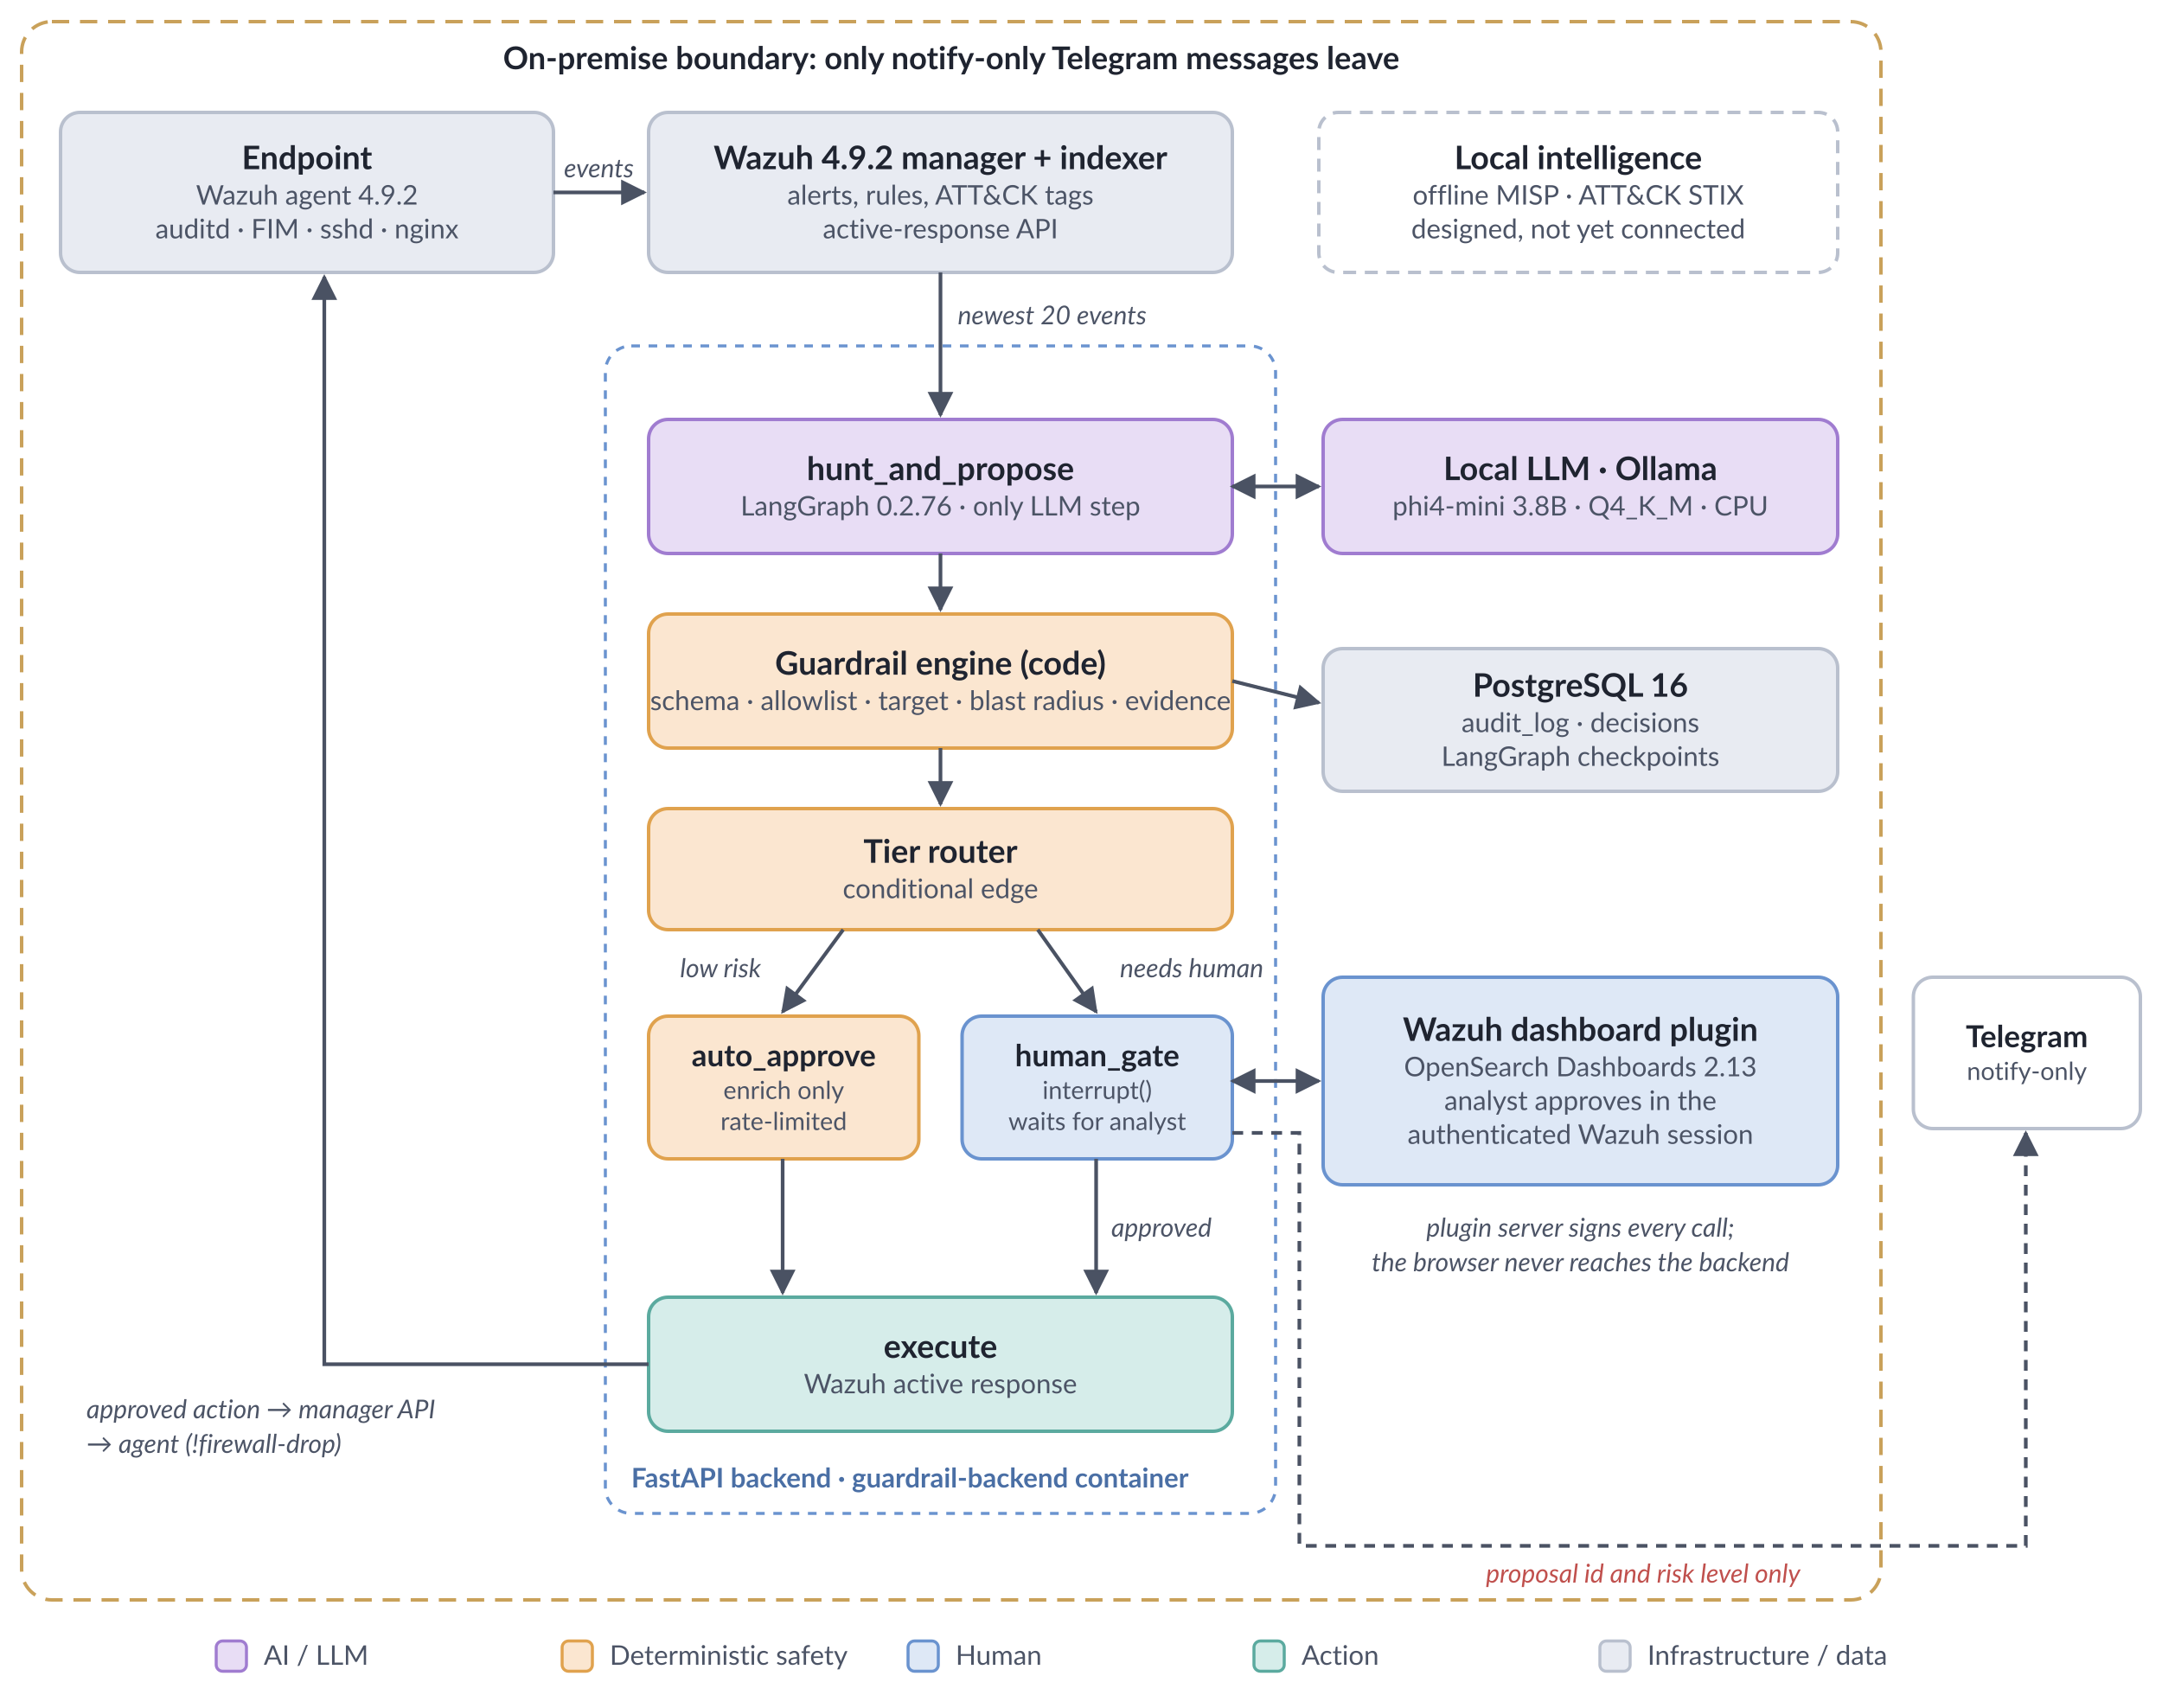
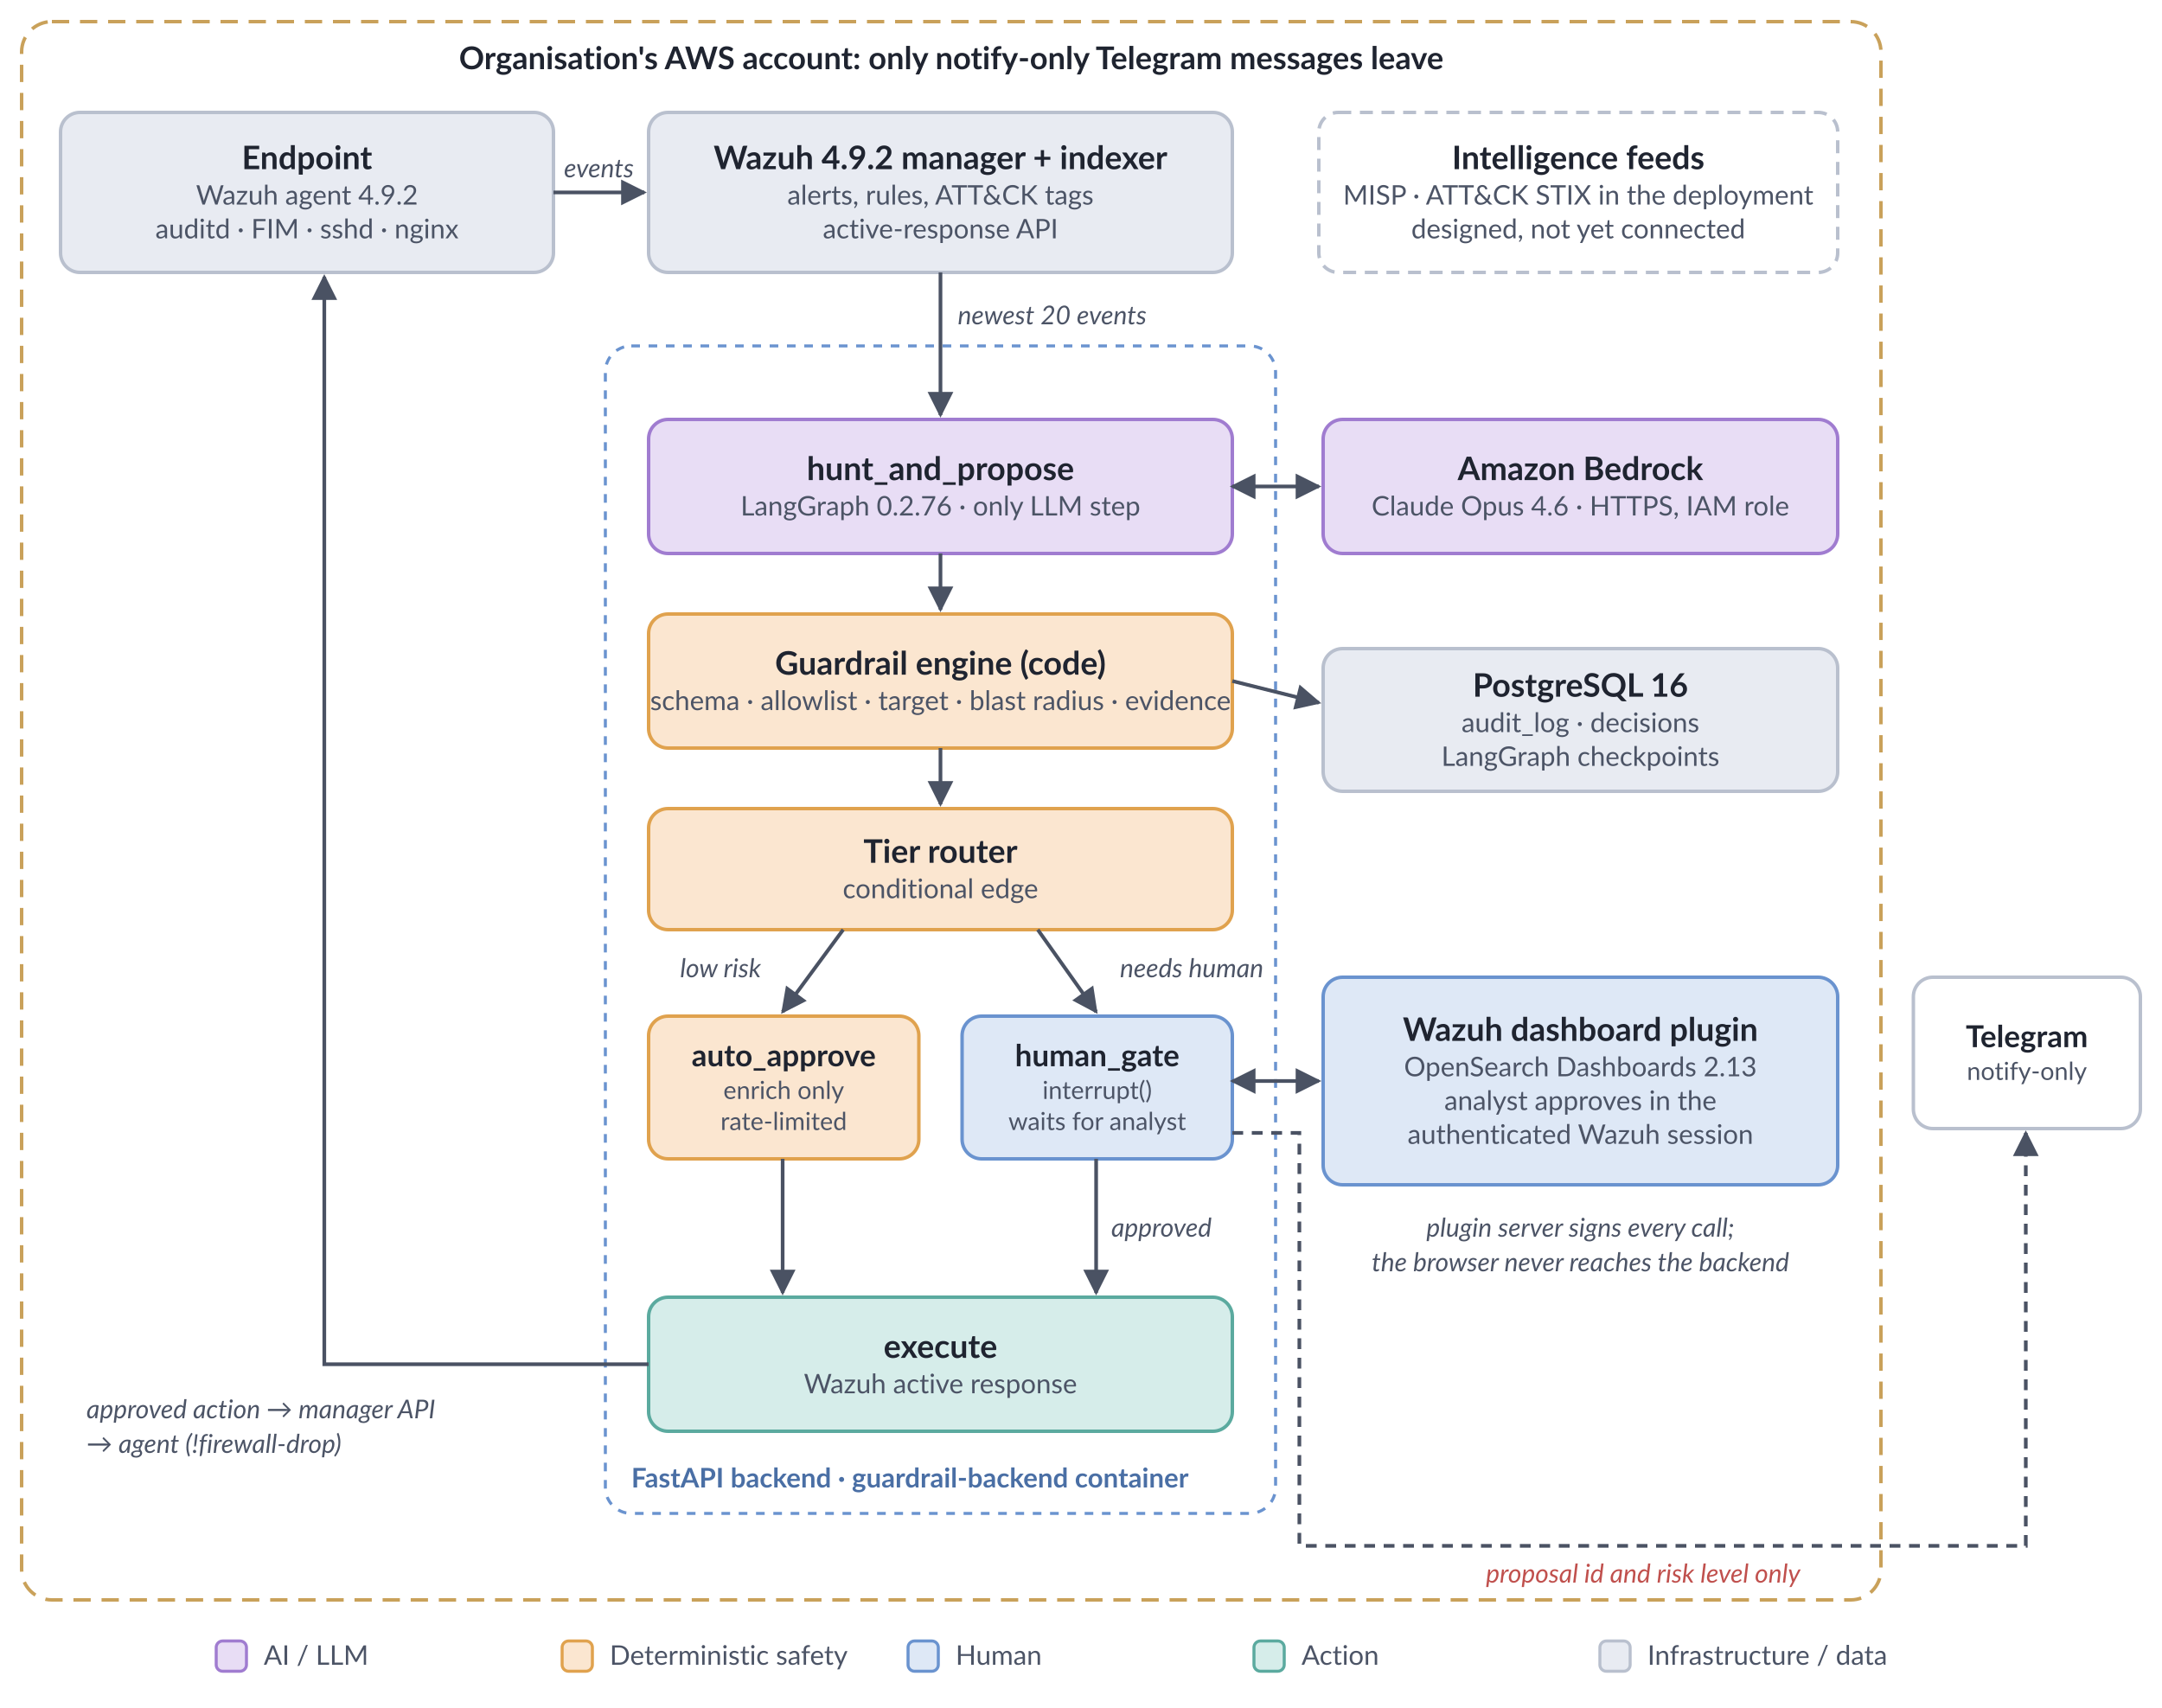
<svg xmlns="http://www.w3.org/2000/svg" width="1000" height="790" viewBox="0 0 1000 790" font-family="Calibri, 'Segoe UI', Lato, Arial, sans-serif">
  <defs>
    <marker id="head" viewBox="0 0 10 10" refX="9" refY="5" markerWidth="7" markerHeight="7" orient="auto-start-reverse">
      <path d="M0,0 L10,5 L0,10 z" fill="#4A5263" />
    </marker>
    <marker id="tail" viewBox="0 0 10 10" refX="9" refY="5" markerWidth="7" markerHeight="7" orient="auto-start-reverse">
      <path d="M0,0 L10,5 L0,10 z" fill="#4A5263" />
    </marker>
  </defs>
  <rect width="100%" height="100%" fill="#FFFFFF" />
  <rect x="10" y="10" width="860" height="730" rx="14" fill="none" stroke="#C9A15A" stroke-width="1.6" stroke-dasharray="8 5" />
-   <text x="440.0" y="32" font-size="14.5" font-weight="700" fill="#1F2430" text-anchor="middle">On-premise boundary: only notify-only Telegram messages leave</text>
+   <text x="440.0" y="32" font-size="14.5" font-weight="700" fill="#1F2430" text-anchor="middle">Organisation's AWS account: only notify-only Telegram messages leave</text>
  <rect x="28" y="52" width="228" height="74" rx="9" fill="#E8EBF2" stroke="#B9C0CE" stroke-width="1.6" />
  <text x="142.0" y="78.25" font-size="15" font-weight="700" fill="#1F2430" text-anchor="middle">Endpoint</text>
  <text x="142.0" y="94.625" font-size="12.5" font-weight="400" fill="#4C5466" text-anchor="middle">Wazuh agent 4.9.2</text>
  <text x="142.0" y="110.25" font-size="12.5" font-weight="400" fill="#4C5466" text-anchor="middle">auditd · FIM · sshd · nginx</text>
  <rect x="300" y="52" width="270" height="74" rx="9" fill="#E8EBF2" stroke="#B9C0CE" stroke-width="1.6" />
  <text x="435.0" y="78.25" font-size="15" font-weight="700" fill="#1F2430" text-anchor="middle">Wazuh 4.9.2 manager + indexer</text>
  <text x="435.0" y="94.625" font-size="12.5" font-weight="400" fill="#4C5466" text-anchor="middle">alerts, rules, ATT&amp;CK tags</text>
  <text x="435.0" y="110.25" font-size="12.5" font-weight="400" fill="#4C5466" text-anchor="middle">active-response API</text>
  <rect x="610" y="52" width="240" height="74" rx="9" fill="#FFFFFF" stroke="#B9C0CE" stroke-width="1.6" stroke-dasharray="6 4" />
-   <text x="730.0" y="78.25" font-size="15" font-weight="700" fill="#1F2430" text-anchor="middle">Local intelligence</text>
-   <text x="730.0" y="94.625" font-size="12.5" font-weight="400" fill="#4C5466" text-anchor="middle">offline MISP · ATT&amp;CK STIX</text>
+   <text x="730.0" y="78.25" font-size="15" font-weight="700" fill="#1F2430" text-anchor="middle">Intelligence feeds</text>
+   <text x="730.0" y="94.625" font-size="12.5" font-weight="400" fill="#4C5466" text-anchor="middle">MISP · ATT&amp;CK STIX in the deployment</text>
  <text x="730.0" y="110.25" font-size="12.5" font-weight="400" fill="#4C5466" text-anchor="middle">designed, not yet connected</text>
  <polyline points="256,89 298,89" fill="none" stroke="#4A5263" stroke-width="1.7" marker-end="url(#head)" />
  <text x="277" y="82" font-size="12" font-weight="400" fill="#4C5466" text-anchor="middle" font-style="italic">events</text>
  <rect x="280" y="160" width="310" height="540" rx="12" fill="none" stroke="#6A93CF" stroke-width="1.4" stroke-dasharray="4 4" />
  <text x="292" y="688" font-size="12.5" font-weight="700" fill="#4A6FA5" text-anchor="start">FastAPI backend · guardrail-backend container</text>
  <rect x="300" y="194" width="270" height="62" rx="9" fill="#E8DDF5" stroke="#A07CD0" stroke-width="1.6" />
  <text x="435.0" y="222.062" font-size="15" font-weight="700" fill="#1F2430" text-anchor="middle">hunt_and_propose</text>
  <text x="435.0" y="238.438" font-size="12.5" font-weight="400" fill="#4C5466" text-anchor="middle">LangGraph 0.2.76 · only LLM step</text>
  <rect x="300" y="284" width="270" height="62" rx="9" fill="#FBE6D0" stroke="#E0A24E" stroke-width="1.6" />
  <text x="435.0" y="312.062" font-size="15" font-weight="700" fill="#1F2430" text-anchor="middle">Guardrail engine (code)</text>
  <text x="435.0" y="328.438" font-size="12.5" font-weight="400" fill="#4C5466" text-anchor="middle">schema · allowlist · target · blast radius · evidence</text>
  <rect x="300" y="374" width="270" height="56" rx="9" fill="#FBE6D0" stroke="#E0A24E" stroke-width="1.6" />
  <text x="435.0" y="399.062" font-size="15" font-weight="700" fill="#1F2430" text-anchor="middle">Tier router</text>
  <text x="435.0" y="415.438" font-size="12.5" font-weight="400" fill="#4C5466" text-anchor="middle">conditional edge</text>
  <rect x="300" y="470" width="125" height="66" rx="9" fill="#FBE6D0" stroke="#E0A24E" stroke-width="1.6" />
  <text x="362.5" y="493.175" font-size="14" font-weight="700" fill="#1F2430" text-anchor="middle">auto_approve</text>
  <text x="362.5" y="508.3" font-size="11.5" font-weight="400" fill="#4C5466" text-anchor="middle">enrich only</text>
  <text x="362.5" y="522.675" font-size="11.5" font-weight="400" fill="#4C5466" text-anchor="middle">rate-limited</text>
  <rect x="445" y="470" width="125" height="66" rx="9" fill="#DEE8F6" stroke="#6A93CF" stroke-width="1.6" />
  <text x="507.5" y="493.175" font-size="14" font-weight="700" fill="#1F2430" text-anchor="middle">human_gate</text>
  <text x="507.5" y="508.3" font-size="11.5" font-weight="400" fill="#4C5466" text-anchor="middle">interrupt()</text>
  <text x="507.5" y="522.675" font-size="11.5" font-weight="400" fill="#4C5466" text-anchor="middle">waits for analyst</text>
  <rect x="300" y="600" width="270" height="62" rx="9" fill="#D6EDEA" stroke="#5BAA9F" stroke-width="1.6" />
  <text x="435.0" y="628.062" font-size="15" font-weight="700" fill="#1F2430" text-anchor="middle">execute</text>
  <text x="435.0" y="644.438" font-size="12.5" font-weight="400" fill="#4C5466" text-anchor="middle">Wazuh active response</text>
  <polyline points="435,126 435,192" fill="none" stroke="#4A5263" stroke-width="1.7" marker-end="url(#head)" />
  <text x="443" y="150" font-size="12" font-weight="400" fill="#4C5466" text-anchor="start" font-style="italic">newest 20 events</text>
  <polyline points="435,256 435,282" fill="none" stroke="#4A5263" stroke-width="1.7" marker-end="url(#head)" />
  <polyline points="435,346 435,372" fill="none" stroke="#4A5263" stroke-width="1.7" marker-end="url(#head)" />
  <polyline points="390,430 362,468" fill="none" stroke="#4A5263" stroke-width="1.7" marker-end="url(#head)" />
  <text x="352" y="452" font-size="12" font-weight="400" fill="#4C5466" text-anchor="end" font-style="italic">low risk</text>
  <polyline points="480,430 507,468" fill="none" stroke="#4A5263" stroke-width="1.7" marker-end="url(#head)" />
  <text x="518" y="452" font-size="12" font-weight="400" fill="#4C5466" text-anchor="start" font-style="italic">needs human</text>
  <polyline points="362,536 362,598" fill="none" stroke="#4A5263" stroke-width="1.7" marker-end="url(#head)" />
  <polyline points="507,536 507,598" fill="none" stroke="#4A5263" stroke-width="1.7" marker-end="url(#head)" />
  <text x="514" y="572" font-size="12" font-weight="400" fill="#4C5466" text-anchor="start" font-style="italic">approved</text>
  <rect x="612" y="194" width="238" height="62" rx="9" fill="#E8DDF5" stroke="#A07CD0" stroke-width="1.6" />
-   <text x="731.0" y="222.062" font-size="15" font-weight="700" fill="#1F2430" text-anchor="middle">Local LLM · Ollama</text>
-   <text x="731.0" y="238.438" font-size="12.5" font-weight="400" fill="#4C5466" text-anchor="middle">phi4-mini 3.8B · Q4_K_M · CPU</text>
+   <text x="731.0" y="222.062" font-size="15" font-weight="700" fill="#1F2430" text-anchor="middle">Amazon Bedrock</text>
+   <text x="731.0" y="238.438" font-size="12.5" font-weight="400" fill="#4C5466" text-anchor="middle">Claude Opus 4.6 · HTTPS, IAM role</text>
  <polyline points="570,225 610,225" fill="none" stroke="#4A5263" stroke-width="1.7" marker-end="url(#head)" marker-start="url(#tail)" />
  <rect x="612" y="300" width="238" height="66" rx="9" fill="#E8EBF2" stroke="#B9C0CE" stroke-width="1.6" />
  <text x="731.0" y="322.25" font-size="15" font-weight="700" fill="#1F2430" text-anchor="middle">PostgreSQL 16</text>
  <text x="731.0" y="338.625" font-size="12.5" font-weight="400" fill="#4C5466" text-anchor="middle">audit_log · decisions</text>
  <text x="731.0" y="354.25" font-size="12.5" font-weight="400" fill="#4C5466" text-anchor="middle">LangGraph checkpoints</text>
  <polyline points="570,315 610,325" fill="none" stroke="#4A5263" stroke-width="1.7" marker-end="url(#head)" />
  <rect x="612" y="452" width="238" height="96" rx="9" fill="#DEE8F6" stroke="#6A93CF" stroke-width="1.6" />
  <text x="731.0" y="481.438" font-size="15" font-weight="700" fill="#1F2430" text-anchor="middle">Wazuh dashboard plugin</text>
  <text x="731.0" y="497.812" font-size="12.5" font-weight="400" fill="#4C5466" text-anchor="middle">OpenSearch Dashboards 2.13</text>
  <text x="731.0" y="513.438" font-size="12.5" font-weight="400" fill="#4C5466" text-anchor="middle">analyst approves in the</text>
  <text x="731.0" y="529.062" font-size="12.5" font-weight="400" fill="#4C5466" text-anchor="middle">authenticated Wazuh session</text>
  <polyline points="570,500 610,500" fill="none" stroke="#4A5263" stroke-width="1.7" marker-end="url(#head)" marker-start="url(#tail)" />
  <text x="731" y="572" font-size="12" font-weight="400" fill="#4C5466" text-anchor="middle" font-style="italic">plugin server signs every call;</text>
  <text x="731" y="588" font-size="12" font-weight="400" fill="#4C5466" text-anchor="middle" font-style="italic">the browser never reaches the backend</text>
  <polyline points="300,631 150,631 150,128" fill="none" stroke="#4A5263" stroke-width="1.7" marker-end="url(#head)" />
  <text x="40" y="656" font-size="12" font-weight="400" fill="#4C5466" text-anchor="start" font-style="italic">approved action → manager API</text>
  <text x="40" y="672" font-size="12" font-weight="400" fill="#4C5466" text-anchor="start" font-style="italic">→ agent (!firewall-drop)</text>
  <rect x="885" y="452" width="105" height="70" rx="9" fill="#FFFFFF" stroke="#B9C0CE" stroke-width="1.6" />
  <text x="937.5" y="484.363" font-size="14" font-weight="700" fill="#1F2430" text-anchor="middle">Telegram</text>
  <text x="937.5" y="499.488" font-size="11.5" font-weight="400" fill="#4C5466" text-anchor="middle">notify-only</text>
  <polyline points="570,524 601,524 601,715 937,715 937,524" fill="none" stroke="#4A5263" stroke-width="1.7" stroke-dasharray="5 4" marker-end="url(#head)" />
  <text x="760" y="732" font-size="12" font-weight="400" fill="#C0504D" text-anchor="middle" font-style="italic">proposal id and risk level only</text>
  <rect x="100.0" y="759" width="14" height="14" rx="3" fill="#E8DDF5" stroke="#A07CD0" stroke-width="1.4" />
  <text x="122.0" y="770" font-size="12.5" font-weight="400" fill="#4C5466" text-anchor="start">AI / LLM</text>
  <rect x="260.0" y="759" width="14" height="14" rx="3" fill="#FBE6D0" stroke="#E0A24E" stroke-width="1.4" />
  <text x="282.0" y="770" font-size="12.5" font-weight="400" fill="#4C5466" text-anchor="start">Deterministic safety</text>
  <rect x="420.0" y="759" width="14" height="14" rx="3" fill="#DEE8F6" stroke="#6A93CF" stroke-width="1.4" />
  <text x="442.0" y="770" font-size="12.5" font-weight="400" fill="#4C5466" text-anchor="start">Human</text>
  <rect x="580.0" y="759" width="14" height="14" rx="3" fill="#D6EDEA" stroke="#5BAA9F" stroke-width="1.4" />
  <text x="602.0" y="770" font-size="12.5" font-weight="400" fill="#4C5466" text-anchor="start">Action</text>
  <rect x="740.0" y="759" width="14" height="14" rx="3" fill="#E8EBF2" stroke="#B9C0CE" stroke-width="1.4" />
  <text x="762.0" y="770" font-size="12.5" font-weight="400" fill="#4C5466" text-anchor="start">Infrastructure / data</text>
</svg>
